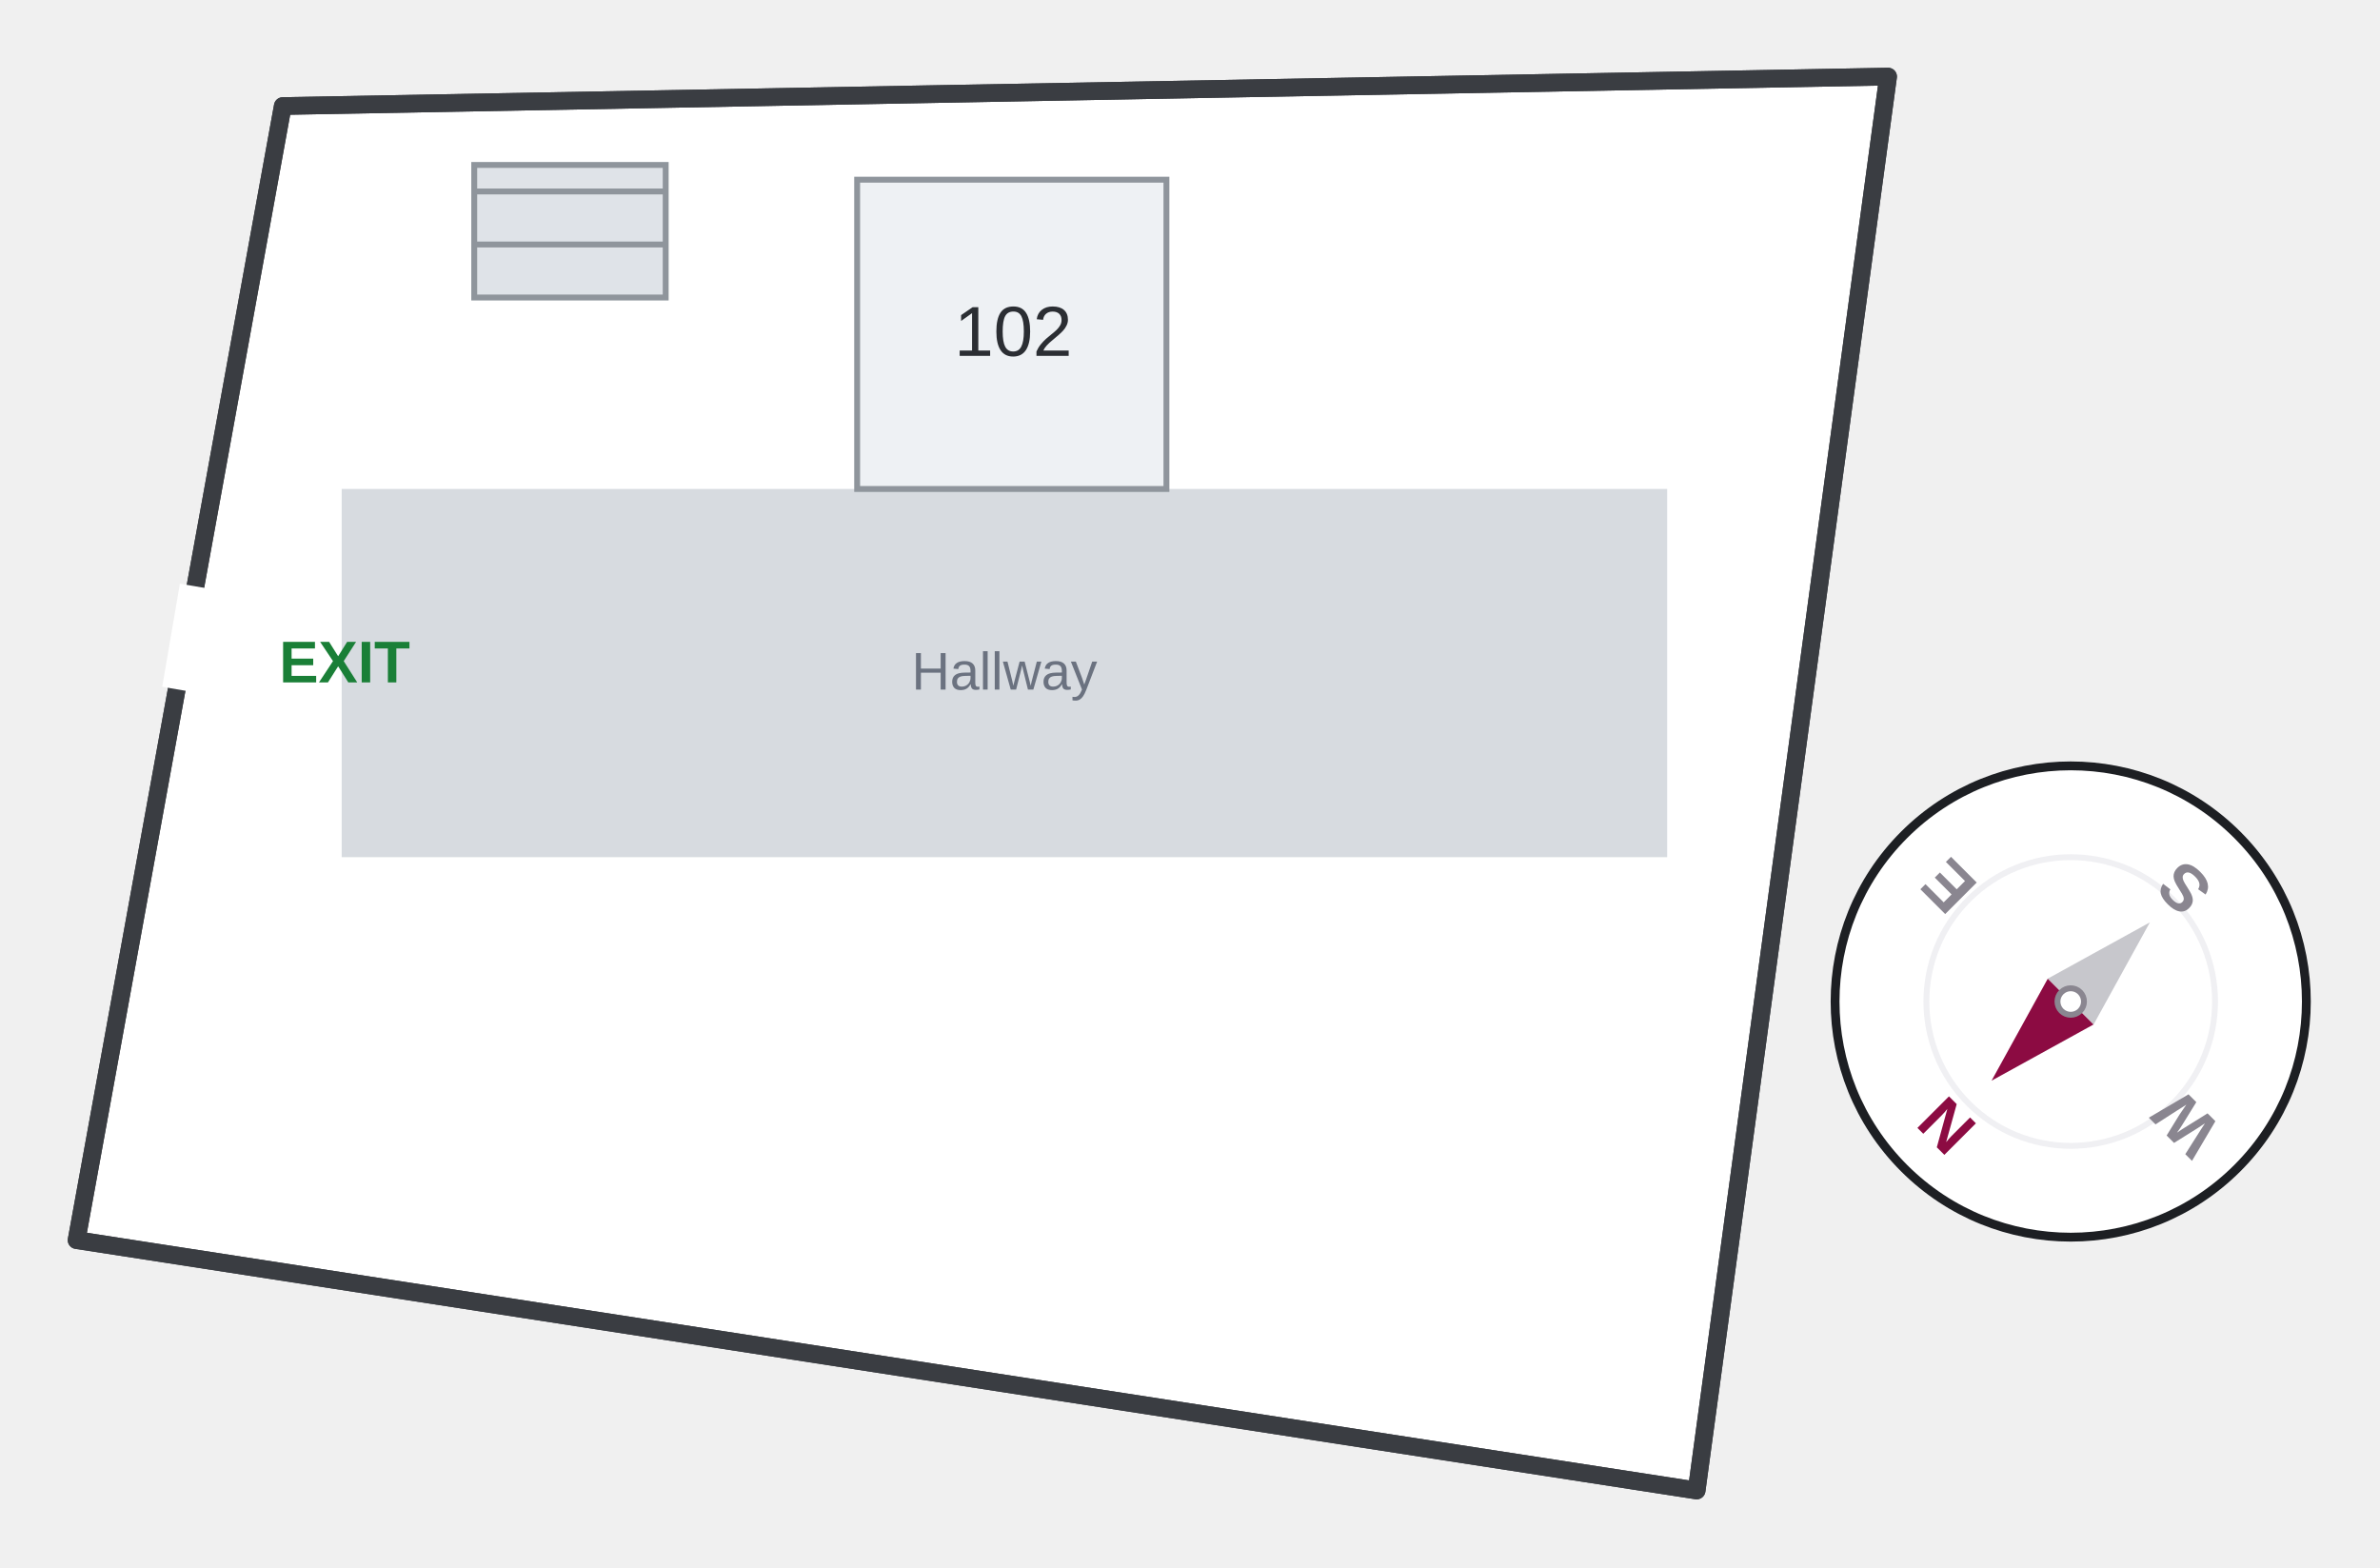
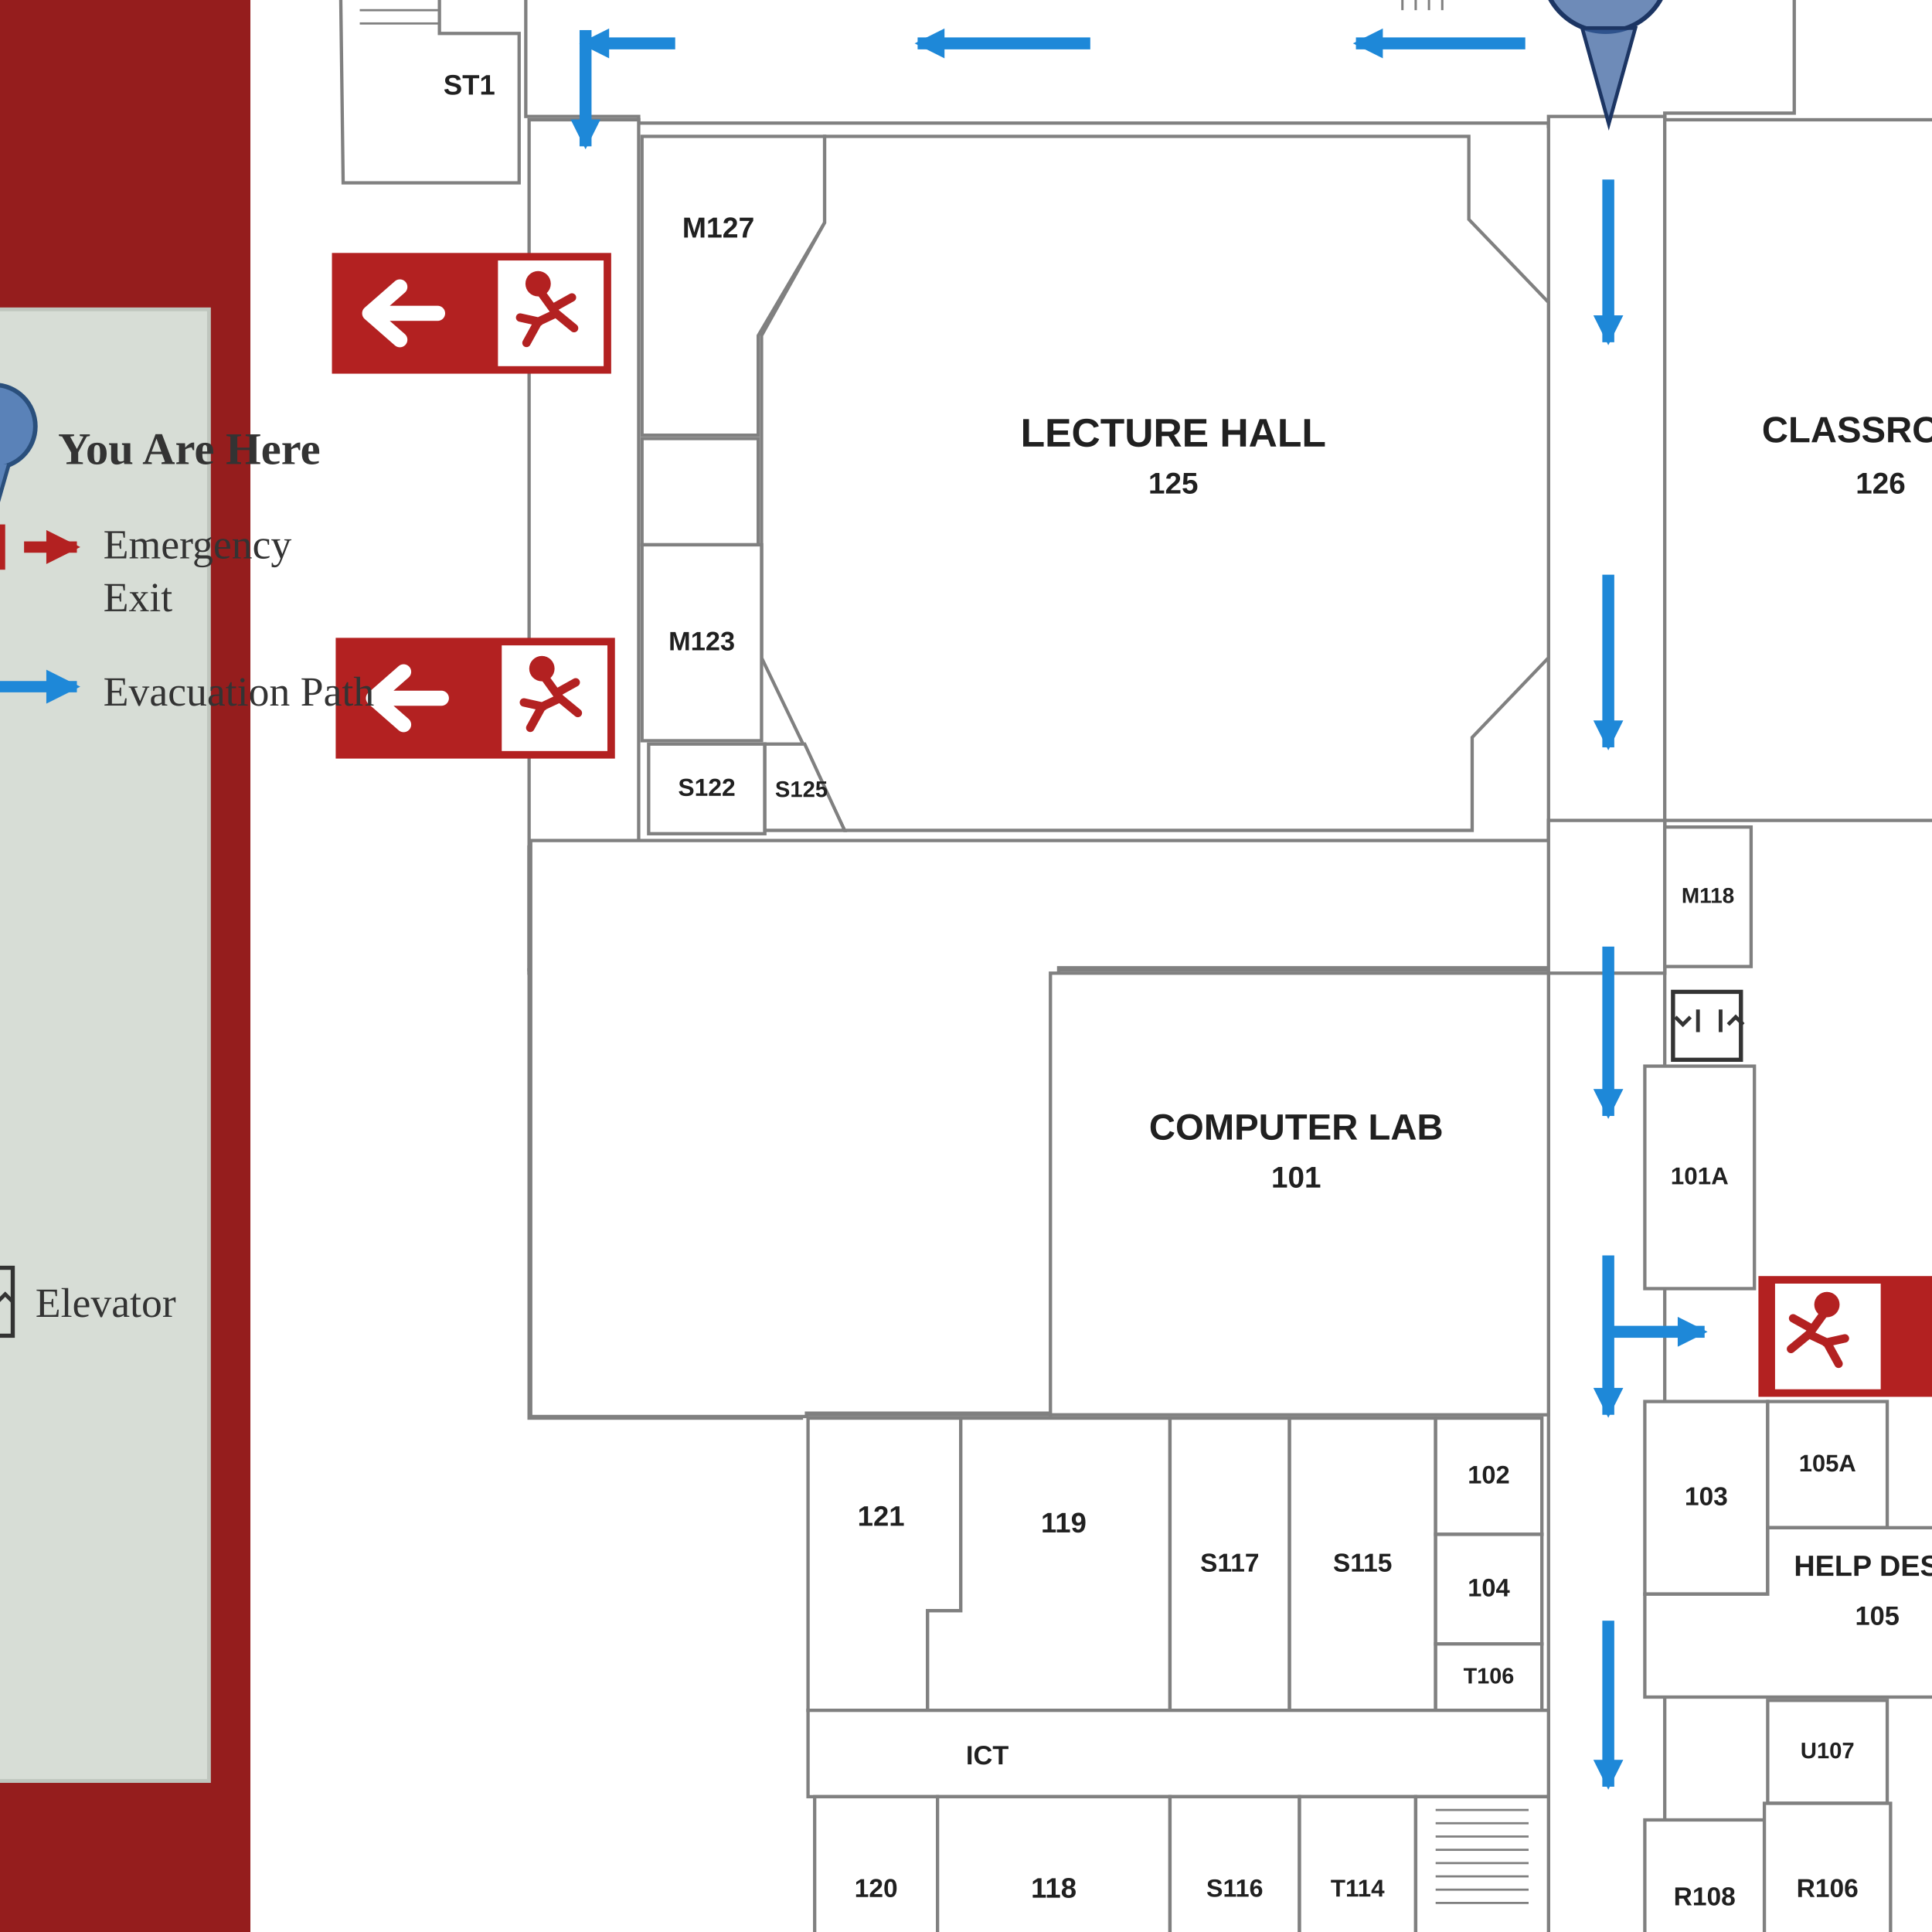
- <svg xmlns="http://www.w3.org/2000/svg" viewBox="-46 204 808 532" font-family="-apple-system, 'SF Pro Text', 'Helvetica Neue', Arial, sans-serif">
-   <style>
-     .floor { fill: #ffffff; stroke: #3a3d42; stroke-width: 6; stroke-linejoin: round; }
-     .room  { fill: #eef1f4; stroke: #8f959c; stroke-width: 2; }
-     .ours  { fill: #f5e3ea; stroke: #8f959c; stroke-width: 2; }
-     .core  { fill: #dfe3e8; stroke: #8f959c; stroke-width: 2; }
-     .void  { fill: #eceef1; stroke: #b9bec6; stroke-width: 2; }
-     .void-hatch { stroke: #b9bec6; stroke-width: 1.5; }
-     .stair { stroke: #8f959c; stroke-width: 2; }
-     .hall  { fill: #d7dbe0; stroke: none; }
-     .hall-lbl { fill: #6b7280; font-size: 18px; text-anchor: middle; dominant-baseline: middle; }
-     .authwall { stroke: #7c3aed; stroke-width: 6; stroke-dasharray: 10 8; }
-     .door  { stroke: #ffffff; stroke-width: 10; }
-     .lbl   { fill: #2b2e33; font-size: 24px; text-anchor: middle; dominant-baseline: middle; }
-     .lblS  { fill: #2b2e33; font-size: 19px; text-anchor: middle; dominant-baseline: middle; }
-     .name  { fill: #1d1f23; font-size: 30px; font-weight: 700; text-anchor: middle; dominant-baseline: middle; }
-     .exit  { fill: #1a7f37; font-size: 20px; font-weight: 700; text-anchor: middle; dominant-baseline: middle; }
-     .compass-letter { font-size: 22px; font-weight: 600; fill: #8a8690; text-anchor: middle; }
-     .compass-north  { fill: #8C0B42; }
-     .floor-edge { fill:none; stroke:#3a3d42; stroke-width:6; stroke-linejoin:round; }
-   </style>
-   <polygon class="floor" points="50,240 595,230 530,710 -20,625" />
-   <rect class="hall" x="70" y="370" width="450" height="125" />
-   <text class="hall-lbl" x="295" y="433">Hallway</text>
-   <rect class="room" x="245" y="265" width="105" height="105" />
-   <text class="lbl" x="298" y="318">102</text>
-   <rect class="core" x="115" y="260" width="65" height="45" />
-   <g class="stair">
-     <line x1="115" y1="269" x2="180" y2="269" />
-     <line x1="115" y1="287" x2="180" y2="287" />
+ <svg xmlns="http://www.w3.org/2000/svg" viewBox="0 0 512 512" style="">
+   <defs>
+     <marker id="blue-arrow" markerUnits="userSpaceOnUse" viewBox="0 0 10 10" refX="9" refY="5" markerWidth="9" markerHeight="9" orient="auto-start-reverse">
+       <path d="M0 0L10 5L0 10Z" fill="#1E88D8" />
+     </marker>
+     <marker id="red-arrow" markerUnits="userSpaceOnUse" viewBox="0 0 10 10" refX="9" refY="5" markerWidth="9" markerHeight="9" orient="auto-start-reverse">
+       <path d="M0 0L10 5L0 10Z" fill="#B32121" />
+     </marker>
+   </defs>
+   <rect x="-47.623" y="-208.02" width="700" height="930" fill="#d6d0c3" style="stroke-width: 1px;" />
+   <rect x="-37.623" y="-198.02" width="660" height="890" fill="#111" style="stroke-width: 1px;" />
+   <rect x="-23.623" y="-184.02" width="632" height="862" fill="#fff" style="stroke-width: 1px;" />
+   <rect x="-23.623" y="-184.02" width="90" height="770" fill="#951d1d" style="stroke-width: 1px;" />
+   <rect x="-23.623" y="585.978" width="632" height="92" fill="#d9e0d8" style="stroke-width: 1px;" />
+   <rect x="66.377" y="-184.02" width="542" height="770" fill="#fff" style="stroke-width: 1px;" />
+   <g transform="matrix(0.88, 0, 0, 0.88, -29.62324, -190.0217)">
+     <path d="M130 5h53v48h-53Z" fill="#fff" stroke="#808080" stroke-width="1" stroke-linejoin="miter" />
+     <text x="156.5" y="29.0" fill="#202020" text-anchor="middle" dominant-baseline="middle" font-family="Arial, Helvetica, sans-serif" font-size="7.8" font-weight="600" style="white-space: pre;">
+       <tspan x="156.5" dy="0" fill="#202020">128B</tspan>
+     </text>
+     <path d="M183 5h33v48h-33Z" fill="#fff" stroke="#808080" stroke-width="1" stroke-linejoin="miter" />
+     <text x="199.5" y="29.0" fill="#202020" text-anchor="middle" dominant-baseline="middle" font-family="Arial, Helvetica, sans-serif" font-size="7.8" font-weight="600" style="white-space: pre;">
+       <tspan x="199.5" dy="0" fill="#202020">128C</tspan>
+     </text>
+     <path d="M216 5h33v48h-33Z" fill="#fff" stroke="#808080" stroke-width="1" stroke-linejoin="miter" />
+     <text x="232.5" y="29.0" fill="#202020" text-anchor="middle" dominant-baseline="middle" font-family="Arial, Helvetica, sans-serif" font-size="7.8" font-weight="600" style="white-space: pre;">
+       <tspan x="232.5" dy="0" fill="#202020">128D</tspan>
+     </text>
+     <path d="M249 5h33v48h-33Z" fill="#fff" stroke="#808080" stroke-width="1" stroke-linejoin="miter" />
+     <text x="265.5" y="29.0" fill="#202020" text-anchor="middle" dominant-baseline="middle" font-family="Arial, Helvetica, sans-serif" font-size="7.8" font-weight="600" style="white-space: pre;">
+       <tspan x="265.5" dy="0" fill="#202020">128E</tspan>
+     </text>
+     <path d="M282 5h33v48h-33Z" fill="#fff" stroke="#808080" stroke-width="1" stroke-linejoin="miter" />
+     <text x="298.5" y="29.0" fill="#202020" text-anchor="middle" dominant-baseline="middle" font-family="Arial, Helvetica, sans-serif" font-size="7.8" font-weight="600" style="white-space: pre;">
+       <tspan x="298.5" dy="0" fill="#202020">128F</tspan>
+     </text>
+     <path d="M315 5h33v48h-33Z" fill="#fff" stroke="#808080" stroke-width="1" stroke-linejoin="miter" />
+     <text x="331.5" y="29.0" fill="#202020" text-anchor="middle" dominant-baseline="middle" font-family="Arial, Helvetica, sans-serif" font-size="7.8" font-weight="600" style="white-space: pre;">
+       <tspan x="331.5" dy="0" fill="#202020">128G</tspan>
+     </text>
+     <path d="M348 5h33v48h-33Z" fill="#fff" stroke="#808080" stroke-width="1" stroke-linejoin="miter" />
+     <text x="364.5" y="29.0" fill="#202020" text-anchor="middle" dominant-baseline="middle" font-family="Arial, Helvetica, sans-serif" font-size="7.8" font-weight="600" style="white-space: pre;">
+       <tspan x="364.5" dy="0" fill="#202020">128H</tspan>
+     </text>
+     <path d="M381 5h33v48h-33Z" fill="#fff" stroke="#808080" stroke-width="1" stroke-linejoin="miter" />
+     <text x="397.5" y="29.0" fill="#202020" text-anchor="middle" dominant-baseline="middle" font-family="Arial, Helvetica, sans-serif" font-size="7.8" font-weight="600" style="white-space: pre;">
+       <tspan x="397.5" dy="0" fill="#202020">128J</tspan>
+     </text>
+     <path d="M414 5h35v48h-35Z" fill="#fff" stroke="#808080" stroke-width="1" stroke-linejoin="miter" />
+     <text x="431.5" y="29.0" fill="#202020" text-anchor="middle" dominant-baseline="middle" font-family="Arial, Helvetica, sans-serif" font-size="7.8" font-weight="600" style="white-space: pre;">
+       <tspan x="431.5" dy="0" fill="#202020">128K</tspan>
+     </text>
+     <path d="M449 5h34v48h-34Z" fill="#fff" stroke="#808080" stroke-width="1" stroke-linejoin="miter" />
+     <text x="466.0" y="29.0" fill="#202020" text-anchor="middle" dominant-baseline="middle" font-family="Arial, Helvetica, sans-serif" font-size="7.8" font-weight="600" style="white-space: pre;">
+       <tspan x="466.0" dy="0" fill="#202020">128L</tspan>
+     </text>
+     <path d="M134 54H449V190H429V197H224V185H219V54Z" fill="#fff" stroke="#808080" stroke-width="1" stroke-linejoin="miter" />
+     <path d="M134 54H219V185H191V163H188V117H134Z" fill="#fff" stroke="#808080" stroke-width="1" stroke-linejoin="miter" />
+     <text x="180" y="82.0" fill="#202020" text-anchor="middle" dominant-baseline="middle" font-family="Arial, Helvetica, sans-serif" font-size="9" font-weight="600" style="white-space: pre;">
+       <tspan x="180" dy="0" fill="#202020">128</tspan>
+     </text>
+     <path d="M136 117h52v46h-52Z" fill="#fff" stroke="#808080" stroke-width="1" stroke-linejoin="miter" />
+     <text x="162.0" y="140.0" fill="#202020" text-anchor="middle" dominant-baseline="middle" font-family="Arial, Helvetica, sans-serif" font-size="8.7" font-weight="600" style="white-space: pre;">
+       <tspan x="162.0" dy="0" fill="#202020">128A</tspan>
+     </text>
+     <path d="M136 164h55v27h-55Z" fill="#fff" stroke="#808080" stroke-width="1" stroke-linejoin="miter" />
+     <path d="M344 142h38v55h-38Z" fill="#fff" stroke="#808080" stroke-width="1" stroke-linejoin="miter" />
+     <text x="363.0" y="169.5" fill="#202020" text-anchor="middle" dominant-baseline="middle" font-family="Arial, Helvetica, sans-serif" font-size="7.6" font-weight="600" style="white-space: pre;">
+       <tspan x="363.0" dy="0" fill="#202020">128Q</tspan>
+     </text>
+     <text x="330" y="82.0" fill="#202020" text-anchor="middle" dominant-baseline="middle" font-family="Arial, Helvetica, sans-serif" font-size="12" font-weight="600" style="white-space: pre;">
+       <tspan x="330" dy="0" fill="#202020">STUDENT SUCCESS /</tspan>
+     </text>
+     <text x="330" y="98.0" fill="#202020" text-anchor="middle" dominant-baseline="middle" font-family="Arial, Helvetica, sans-serif" font-size="12" font-weight="600" style="white-space: pre;">
+       <tspan x="330" dy="0" fill="#202020">UPWARD BOUND</tspan>
+     </text>
+     <text x="331" y="116.0" fill="#202020" text-anchor="middle" dominant-baseline="middle" font-family="Arial, Helvetica, sans-serif" font-size="9" font-weight="600" style="white-space: pre;">
+       <tspan x="331" dy="0" fill="#202020">128R</tspan>
+     </text>
+     <path d="M449 54h34v17h-34Z" fill="#fff" stroke="#808080" stroke-width="1" stroke-linejoin="miter" />
+     <path d="M449 72h34v41h-34Z" fill="#fff" stroke="#808080" stroke-width="1" stroke-linejoin="miter" />
+     <text x="466.0" y="92.5" fill="#202020" text-anchor="middle" dominant-baseline="middle" font-family="Arial, Helvetica, sans-serif" font-size="7.4" font-weight="600" style="white-space: pre;">
+       <tspan x="466.0" dy="0" fill="#202020">128N</tspan>
+     </text>
+     <path d="M449 113h34v41h-34Z" fill="#fff" stroke="#808080" stroke-width="1" stroke-linejoin="miter" />
+     <text x="466.0" y="133.5" fill="#202020" text-anchor="middle" dominant-baseline="middle" font-family="Arial, Helvetica, sans-serif" font-size="7.4" font-weight="600" style="white-space: pre;">
+       <tspan x="466.0" dy="0" fill="#202020">128O</tspan>
+     </text>
+     <path d="M449 154h34v43h-34Z" fill="#fff" stroke="#808080" stroke-width="1" stroke-linejoin="miter" />
+     <text x="466.0" y="175.5" fill="#202020" text-anchor="middle" dominant-baseline="middle" font-family="Arial, Helvetica, sans-serif" font-size="7.4" font-weight="600" style="white-space: pre;">
+       <tspan x="466.0" dy="0" fill="#202020">128P</tspan>
+     </text>
+     <path d="M485 5h44v79h-44Z" fill="#fff" stroke="#808080" stroke-width="1" stroke-linejoin="miter" />
+     <text x="507.0" y="44.5" fill="#202020" text-anchor="middle" dominant-baseline="middle" font-family="Arial, Helvetica, sans-serif" font-size="9" font-weight="600" style="white-space: pre;">
+       <tspan x="507.0" dy="0" fill="#202020">R134</tspan>
+     </text>
+     <path d="M532 5H576V70H572V107H540V84H532Z" fill="#fff" stroke="#808080" stroke-width="1" stroke-linejoin="miter" />
+     <text x="553" y="27.0" fill="#202020" text-anchor="middle" dominant-baseline="middle" font-family="Arial, Helvetica, sans-serif" font-size="9" font-weight="600" style="white-space: pre;">
+       <tspan x="553" dy="0" fill="#202020">R133</tspan>
+     </text>
+     <path d="M484 84H532V99H540V195H484Z" fill="#fff" stroke="#808080" stroke-width="1" stroke-linejoin="miter" />
+     <rect x="482.281" y="110.652" width="32.607" height="44.287" style="stroke: rgb(0, 0, 0); fill: rgb(255, 255, 255);" />
+     <text x="499.769" y="146.062" fill="#202020" text-anchor="middle" dominant-baseline="middle" font-family="Arial, Helvetica, sans-serif" font-size="7.5" font-weight="600" style="white-space: pre;">
+       <tspan x="499.769" dy="0" fill="#202020" style="word-spacing: 0px;">M132</tspan>
+     </text>
+     <path d="M540 111h34v39h-34Z" fill="#fff" stroke="#808080" stroke-width="1" stroke-linejoin="miter" />
+     <text x="557.0" y="130.5" fill="#202020" text-anchor="middle" dominant-baseline="middle" font-family="Arial, Helvetica, sans-serif" font-size="7.5" font-weight="600" style="white-space: pre;">
+       <tspan x="557.0" dy="0" fill="#202020">R131</tspan>
+     </text>
+     <path d="M540 150h34v45h-34Z" fill="#fff" stroke="#808080" stroke-width="1" stroke-linejoin="miter" />
+     <text x="557.0" y="172.5" fill="#202020" text-anchor="middle" dominant-baseline="middle" font-family="Arial, Helvetica, sans-serif" font-size="7.5" font-weight="600" style="white-space: pre;">
+       <tspan x="557.0" dy="0" fill="#202020">J129</tspan>
+     </text>
+     <path d="M192 198H574V250H535V254H500V253H226V251H192Z" fill="#fff" stroke="#808080" stroke-width="1" stroke-linejoin="miter" />
+     <path d="M193 252H226V509H193Z" fill="#fff" stroke="#808080" stroke-width="1" stroke-linejoin="miter" />
+     <path d="M500 251H535V830H500Z" fill="#fff" stroke="#808080" stroke-width="1" stroke-linejoin="miter" />
+     <path d="M193 471H500V508H193Z" fill="#fff" stroke="#808080" stroke-width="1" stroke-linejoin="miter" />
+     <path d="M193 508H350V642H275V643H193Z" fill="#fff" stroke="#808080" stroke-width="1" stroke-linejoin="miter" />
+     <path d="M136 194H166V226H190V271H137Z" fill="#fff" stroke="#808080" stroke-width="1" stroke-linejoin="miter" />
+     <text x="175" y="242.0" fill="#202020" text-anchor="middle" dominant-baseline="middle" font-family="Arial, Helvetica, sans-serif" font-size="8.5" font-weight="600" style="white-space: pre;">
+       <tspan x="175" dy="0" fill="#202020">ST1</tspan>
+     </text>
+     <path d="M142 199H166" fill="none" stroke="#808080" stroke-width="0.65" stroke-linejoin="miter" />
+     <path d="M142 203H166" fill="none" stroke="#808080" stroke-width="0.65" stroke-linejoin="miter" />
+     <path d="M142 207H166" fill="none" stroke="#808080" stroke-width="0.65" stroke-linejoin="miter" />
+     <path d="M142 211H166" fill="none" stroke="#808080" stroke-width="0.65" stroke-linejoin="miter" />
+     <path d="M142 215H166" fill="none" stroke="#808080" stroke-width="0.65" stroke-linejoin="miter" />
+     <path d="M142 219H166" fill="none" stroke="#808080" stroke-width="0.65" stroke-linejoin="miter" />
+     <path d="M142 223H166" fill="none" stroke="#808080" stroke-width="0.65" stroke-linejoin="miter" />
+     <path d="M456 197V219" fill="none" stroke="#808080" stroke-width="0.7" stroke-linejoin="miter" />
+     <path d="M460 197V219" fill="none" stroke="#808080" stroke-width="0.7" stroke-linejoin="miter" />
+     <path d="M464 197V219" fill="none" stroke="#808080" stroke-width="0.7" stroke-linejoin="miter" />
+     <path d="M468 197V219" fill="none" stroke="#808080" stroke-width="0.7" stroke-linejoin="miter" />
+     <path d="M227 257H282V283L262 317V347H227Z" fill="#fff" stroke="#808080" stroke-width="1" stroke-linejoin="miter" />
+     <text x="250" y="285.0" fill="#202020" text-anchor="middle" dominant-baseline="middle" font-family="Arial, Helvetica, sans-serif" font-size="8.7" font-weight="600" style="white-space: pre;">
+       <tspan x="250" dy="0" fill="#202020">M127</tspan>
+     </text>
+     <path d="M282 257H476V282L500 307V414L477 438V466H288L263 414V317L282 283Z" fill="#fff" stroke="#808080" stroke-width="1" stroke-linejoin="miter" />
+     <text x="387" y="347.0" fill="#202020" text-anchor="middle" dominant-baseline="middle" font-family="Arial, Helvetica, sans-serif" font-size="12" font-weight="600" style="white-space: pre;">
+       <tspan x="387" dy="0" fill="#202020">LECTURE HALL</tspan>
+     </text>
+     <text x="387" y="362.0" fill="#202020" text-anchor="middle" dominant-baseline="middle" font-family="Arial, Helvetica, sans-serif" font-size="9" font-weight="600" style="white-space: pre;">
+       <tspan x="387" dy="0" fill="#202020">125</tspan>
+     </text>
+     <path d="M227 348H262V380H227Z" fill="#fff" stroke="#808080" stroke-width="1" stroke-linejoin="miter" />
+     <path d="M227 380h36v59h-36Z" fill="#fff" stroke="#808080" stroke-width="1" stroke-linejoin="miter" />
+     <text x="245.0" y="409.5" fill="#202020" text-anchor="middle" dominant-baseline="middle" font-family="Arial, Helvetica, sans-serif" font-size="8" font-weight="600" style="white-space: pre;">
+       <tspan x="245.0" dy="0" fill="#202020">M123</tspan>
+     </text>
+     <path d="M229 440h35v27h-35Z" fill="#fff" stroke="#808080" stroke-width="1" stroke-linejoin="miter" />
+     <text x="246.5" y="453.5" fill="#202020" text-anchor="middle" dominant-baseline="middle" font-family="Arial, Helvetica, sans-serif" font-size="7.4" font-weight="600" style="white-space: pre;">
+       <tspan x="246.5" dy="0" fill="#202020">S122</tspan>
+     </text>
+     <path d="M264 440H276L288 466H264Z" fill="#fff" stroke="#808080" stroke-width="1" stroke-linejoin="miter" />
+     <text x="275" y="454.0" fill="#202020" text-anchor="middle" dominant-baseline="middle" font-family="Arial, Helvetica, sans-serif" font-size="6.8" font-weight="600" style="white-space: pre;">
+       <tspan x="275" dy="0" fill="#202020">S125</tspan>
+     </text>
+     <path d="M535 252H659V463H535Z" fill="#fff" stroke="#808080" stroke-width="1" stroke-linejoin="miter" />
+     <text x="600" y="346.0" fill="#202020" text-anchor="middle" dominant-baseline="middle" font-family="Arial, Helvetica, sans-serif" font-size="11" font-weight="600" style="white-space: pre;">
+       <tspan x="600" dy="0" fill="#202020">CLASSROOM</tspan>
+     </text>
+     <text x="600" y="362.0" fill="#202020" text-anchor="middle" dominant-baseline="middle" font-family="Arial, Helvetica, sans-serif" font-size="9" font-weight="600" style="white-space: pre;">
+       <tspan x="600" dy="0" fill="#202020">126</tspan>
+     </text>
+     <path d="M 193.487 469.053 L 504.38 469.053 L 504.38 507.376 L 352.478 507.376 L 352.478 641.505 L 276.527 641.505 L 276.527 642.513 L 193.487 642.513 L 193.487 469.053 Z" fill="#fff" stroke="#808080" stroke-width="1" stroke-linejoin="miter" style="" />
+     <path d="M350 509H500V642H350Z" fill="#fff" stroke="#808080" stroke-width="1" stroke-linejoin="miter" />
+     <text x="424" y="556.0" fill="#202020" text-anchor="middle" dominant-baseline="middle" font-family="Arial, Helvetica, sans-serif" font-size="11" font-weight="600" style="white-space: pre;">
+       <tspan x="424" dy="0" fill="#202020">COMPUTER LAB</tspan>
+     </text>
+     <text x="424" y="571.0" fill="#202020" text-anchor="middle" dominant-baseline="middle" font-family="Arial, Helvetica, sans-serif" font-size="9" font-weight="600" style="white-space: pre;">
+       <tspan x="424" dy="0" fill="#202020">101</tspan>
+     </text>
+     <path d="M500 463H535V509H500Z" fill="#fff" stroke="#808080" stroke-width="1" stroke-linejoin="miter" />
+     <path d="M535 465h26v42h-26Z" fill="#fff" stroke="#808080" stroke-width="1" stroke-linejoin="miter" />
+     <text x="548.0" y="486.0" fill="#202020" text-anchor="middle" dominant-baseline="middle" font-family="Arial, Helvetica, sans-serif" font-size="6.5" font-weight="600" style="white-space: pre;">
+       <tspan x="548.0" dy="0" fill="#202020">M118</tspan>
+     </text>
+     <path d="M529 537h33v67h-33Z" fill="#fff" stroke="#808080" stroke-width="1" stroke-linejoin="miter" />
+     <text x="545.5" y="570.5" fill="#202020" text-anchor="middle" dominant-baseline="middle" font-family="Arial, Helvetica, sans-serif" font-size="7.3" font-weight="600" style="white-space: pre;">
+       <tspan x="545.5" dy="0" fill="#202020">101A</tspan>
+     </text>
+     <path d="M277 643H323V701H313V731H277Z" fill="#fff" stroke="#808080" stroke-width="1" stroke-linejoin="miter" />
+     <text x="299" y="673.0" fill="#202020" text-anchor="middle" dominant-baseline="middle" font-family="Arial, Helvetica, sans-serif" font-size="8.5" font-weight="600" style="white-space: pre;">
+       <tspan x="299" dy="0" fill="#202020">121</tspan>
+     </text>
+     <path d="M323 643H386V731H313V701H323Z" fill="#fff" stroke="#808080" stroke-width="1" stroke-linejoin="miter" />
+     <text x="354" y="675.0" fill="#202020" text-anchor="middle" dominant-baseline="middle" font-family="Arial, Helvetica, sans-serif" font-size="8.5" font-weight="600" style="white-space: pre;">
+       <tspan x="354" dy="0" fill="#202020">119</tspan>
+     </text>
+     <path d="M386 643h36v88h-36Z" fill="#fff" stroke="#808080" stroke-width="1" stroke-linejoin="miter" />
+     <text x="404.0" y="687.0" fill="#202020" text-anchor="middle" dominant-baseline="middle" font-family="Arial, Helvetica, sans-serif" font-size="7.8" font-weight="600" style="white-space: pre;">
+       <tspan x="404.0" dy="0" fill="#202020">S117</tspan>
+     </text>
+     <path d="M422 643h44v88h-44Z" fill="#fff" stroke="#808080" stroke-width="1" stroke-linejoin="miter" />
+     <text x="444.0" y="687.0" fill="#202020" text-anchor="middle" dominant-baseline="middle" font-family="Arial, Helvetica, sans-serif" font-size="7.8" font-weight="600" style="white-space: pre;">
+       <tspan x="444.0" dy="0" fill="#202020">S115</tspan>
+     </text>
+     <path d="M466 643h32v35h-32Z" fill="#fff" stroke="#808080" stroke-width="1" stroke-linejoin="miter" />
+     <text x="482.0" y="660.5" fill="#202020" text-anchor="middle" dominant-baseline="middle" font-family="Arial, Helvetica, sans-serif" font-size="7.6" font-weight="600" style="white-space: pre;">
+       <tspan x="482.0" dy="0" fill="#202020">102</tspan>
+     </text>
+     <path d="M466 678h32v33h-32Z" fill="#fff" stroke="#808080" stroke-width="1" stroke-linejoin="miter" />
+     <text x="482.0" y="694.5" fill="#202020" text-anchor="middle" dominant-baseline="middle" font-family="Arial, Helvetica, sans-serif" font-size="7.6" font-weight="600" style="white-space: pre;">
+       <tspan x="482.0" dy="0" fill="#202020">104</tspan>
+     </text>
+     <path d="M466 711h32v20h-32Z" fill="#fff" stroke="#808080" stroke-width="1" stroke-linejoin="miter" />
+     <text x="482.0" y="721.0" fill="#202020" text-anchor="middle" dominant-baseline="middle" font-family="Arial, Helvetica, sans-serif" font-size="6.7" font-weight="600" style="white-space: pre;">
+       <tspan x="482.0" dy="0" fill="#202020">T106</tspan>
+     </text>
+     <path d="M277 731H500V757H277Z" fill="#fff" stroke="#808080" stroke-width="1" stroke-linejoin="miter" />
+     <text x="331" y="745.0" fill="#202020" text-anchor="middle" dominant-baseline="middle" font-family="Arial, Helvetica, sans-serif" font-size="8" font-weight="600" style="white-space: pre;">
+       <tspan x="331" dy="0" fill="#202020">ICT</tspan>
+     </text>
+     <path d="M279 757h37v56h-37Z" fill="#fff" stroke="#808080" stroke-width="1" stroke-linejoin="miter" />
+     <text x="297.5" y="785.0" fill="#202020" text-anchor="middle" dominant-baseline="middle" font-family="Arial, Helvetica, sans-serif" font-size="7.8" font-weight="600" style="white-space: pre;">
+       <tspan x="297.5" dy="0" fill="#202020">120</tspan>
+     </text>
+     <path d="M316 757h70v56h-70Z" fill="#fff" stroke="#808080" stroke-width="1" stroke-linejoin="miter" />
+     <text x="351.0" y="785.0" fill="#202020" text-anchor="middle" dominant-baseline="middle" font-family="Arial, Helvetica, sans-serif" font-size="8.5" font-weight="600" style="white-space: pre;">
+       <tspan x="351.0" dy="0" fill="#202020">118</tspan>
+     </text>
+     <path d="M386 757h39v56h-39Z" fill="#fff" stroke="#808080" stroke-width="1" stroke-linejoin="miter" />
+     <text x="405.5" y="785.0" fill="#202020" text-anchor="middle" dominant-baseline="middle" font-family="Arial, Helvetica, sans-serif" font-size="7.5" font-weight="600" style="white-space: pre;">
+       <tspan x="405.5" dy="0" fill="#202020">S116</tspan>
+     </text>
+     <path d="M425 757h35v56h-35Z" fill="#fff" stroke="#808080" stroke-width="1" stroke-linejoin="miter" />
+     <text x="442.5" y="785.0" fill="#202020" text-anchor="middle" dominant-baseline="middle" font-family="Arial, Helvetica, sans-serif" font-size="7.3" font-weight="600" style="white-space: pre;">
+       <tspan x="442.5" dy="0" fill="#202020">T114</tspan>
+     </text>
+     <path d="M460 757H500V813H460Z" fill="#fff" stroke="#808080" stroke-width="1" stroke-linejoin="miter" />
+     <path d="M466 761H494" fill="none" stroke="#808080" stroke-width="0.65" stroke-linejoin="miter" />
+     <path d="M466 765H494" fill="none" stroke="#808080" stroke-width="0.65" stroke-linejoin="miter" />
+     <path d="M466 769H494" fill="none" stroke="#808080" stroke-width="0.65" stroke-linejoin="miter" />
+     <path d="M466 773H494" fill="none" stroke="#808080" stroke-width="0.65" stroke-linejoin="miter" />
+     <path d="M466 777H494" fill="none" stroke="#808080" stroke-width="0.65" stroke-linejoin="miter" />
+     <path d="M466 781H494" fill="none" stroke="#808080" stroke-width="0.65" stroke-linejoin="miter" />
+     <path d="M466 785H494" fill="none" stroke="#808080" stroke-width="0.65" stroke-linejoin="miter" />
+     <path d="M466 789H494" fill="none" stroke="#808080" stroke-width="0.65" stroke-linejoin="miter" />
+     <path d="M529 638h37v58h-37Z" fill="#fff" stroke="#808080" stroke-width="1" stroke-linejoin="miter" />
+     <text x="547.5" y="667.0" fill="#202020" text-anchor="middle" dominant-baseline="middle" font-family="Arial, Helvetica, sans-serif" font-size="7.8" font-weight="600" style="white-space: pre;">
+       <tspan x="547.5" dy="0" fill="#202020">103</tspan>
+     </text>
+     <path d="M566 638h36v38h-36Z" fill="#fff" stroke="#808080" stroke-width="1" stroke-linejoin="miter" />
+     <text x="584.0" y="657.0" fill="#202020" text-anchor="middle" dominant-baseline="middle" font-family="Arial, Helvetica, sans-serif" font-size="7.2" font-weight="600" style="white-space: pre;">
+       <tspan x="584.0" dy="0" fill="#202020">105A</tspan>
+     </text>
+     <path d="M566 676H636V727H529V696H566Z" fill="#fff" stroke="#808080" stroke-width="1" stroke-linejoin="miter" />
+     <text x="599" y="688.0" fill="#202020" text-anchor="middle" dominant-baseline="middle" font-family="Arial, Helvetica, sans-serif" font-size="8.8" font-weight="600" style="white-space: pre;">
+       <tspan x="599" dy="0" fill="#202020">HELP DESK</tspan>
+     </text>
+     <text x="599" y="703.0" fill="#202020" text-anchor="middle" dominant-baseline="middle" font-family="Arial, Helvetica, sans-serif" font-size="8" font-weight="600" style="white-space: pre;">
+       <tspan x="599" dy="0" fill="#202020">105</tspan>
+     </text>
+     <path d="M566 728h36v31h-36Z" fill="#fff" stroke="#808080" stroke-width="1" stroke-linejoin="miter" />
+     <text x="584.0" y="743.5" fill="#202020" text-anchor="middle" dominant-baseline="middle" font-family="Arial, Helvetica, sans-serif" font-size="6.8" font-weight="600" style="white-space: pre;">
+       <tspan x="584.0" dy="0" fill="#202020">U107</tspan>
+     </text>
+     <path d="M529 764h36v47h-36Z" fill="#fff" stroke="#808080" stroke-width="1" stroke-linejoin="miter" />
+     <text x="547.0" y="787.5" fill="#202020" text-anchor="middle" dominant-baseline="middle" font-family="Arial, Helvetica, sans-serif" font-size="7.8" font-weight="600" style="white-space: pre;">
+       <tspan x="547.0" dy="0" fill="#202020">R108</tspan>
+     </text>
+     <path d="M565 759h38v52h-38Z" fill="#fff" stroke="#808080" stroke-width="1" stroke-linejoin="miter" />
+     <text x="584.0" y="785.0" fill="#202020" text-anchor="middle" dominant-baseline="middle" font-family="Arial, Helvetica, sans-serif" font-size="7.8" font-weight="600" style="white-space: pre;">
+       <tspan x="584.0" dy="0" fill="#202020">R106</tspan>
+     </text>
+     <path d="M493 229L442 229" fill="none" stroke="#1E88D8" stroke-width="3.6" marker-end="url(#blue-arrow)" />
+     <path d="M362 229L310 229" fill="none" stroke="#1E88D8" stroke-width="3.6" marker-end="url(#blue-arrow)" />
+     <path d="M237 229L209 229" fill="none" stroke="#1E88D8" stroke-width="3.6" marker-end="url(#blue-arrow)" />
+     <path d="M210 225L210 260" fill="none" stroke="#1E88D8" stroke-width="3.6" marker-end="url(#blue-arrow)" />
+     <path d="M518 270L518 319" fill="none" stroke="#1E88D8" stroke-width="3.6" marker-end="url(#blue-arrow)" />
+     <path d="M518 389L518 441" fill="none" stroke="#1E88D8" stroke-width="3.6" marker-end="url(#blue-arrow)" />
+     <path d="M518 501L518 552" fill="none" stroke="#1E88D8" stroke-width="3.6" marker-end="url(#blue-arrow)" />
+     <path d="M518 594L518 642" fill="none" stroke="#1E88D8" stroke-width="3.6" marker-end="url(#blue-arrow)" />
+     <path d="M518 704L518 754" fill="none" stroke="#1E88D8" stroke-width="3.6" marker-end="url(#blue-arrow)" />
+     <path d="M518 617L547 617" fill="none" stroke="#1E88D8" stroke-width="3.6" marker-end="url(#blue-arrow)" />
+     <circle cx="517.167" cy="206.46" r="19" fill="#365f9d" stroke="#1c3563" stroke-width="1.4" fill-opacity="0.72" />
+     <path d="M 510.14 224.38 L 518.14 253.22 L 526.14 224.38 L 510.14 224.38 Z" fill="#365f9d" stroke="#1c3563" stroke-width="1.1" fill-opacity="0.72" style="" />
+     <rect x="481.603" y="153.671" width="33.376" height="43.388" style="stroke: rgb(0, 0, 0); fill: rgb(255, 255, 255);" />
+     <text style="white-space: pre; fill: rgb(51, 51, 51); font-family: &quot;Arial&quot;, sans-serif; font-size: 28px;" x="488.46" y="182.223" transform="matrix(0.490413, 0, 0, 0.454545, 242.2607, 102.2838)">T130</text>
  </g>
-   <polygon class="floor-edge" points="50,240 595,230 530,710 -20,625" />
-   <line class="door" x1="14" y1="438" x2="20" y2="403" />
-   <text class="exit" x="71" y="430">EXIT</text>
-   <g class="compass" transform="translate(657,544) rotate(-135)">
-     <circle r="80" fill="#ffffff" stroke="#1d1f23" stroke-width="3" />
-     <circle r="49" fill="none" stroke="#f0f0f3" stroke-width="2" />
-     <path d="M0,-38 L11,0 L-11,0 Z" fill="#8C0B42" />
-     <path d="M0,38 L11,0 L-11,0 Z" fill="#c7c7cc" />
-     <circle r="4.5" fill="#ffffff" stroke="#8a8690" stroke-width="2" />
-     <text class="compass-letter compass-north" x="0" y="-52">N</text>
-     <text class="compass-letter" x="0" y="62">S</text>
-     <text class="compass-letter" x="57" y="6">E</text>
-     <text class="compass-letter" x="-57" y="6">W</text>
+   <g transform="matrix(1, 0, 0, 1, 5.967788, -304.9673)">
+     <rect x="82" y="372" width="74" height="32" fill="#b32121" />
+     <path d="M 92 388.0 L 110 388.0 M 92 388.0 L 100 381.0 M 92 388.0 L 100 395.0" stroke="#fff" stroke-width="4" fill="none" stroke-linecap="round" stroke-linejoin="round" />
+     <rect x="126" y="374" width="28" height="28" fill="#fff" />
+     <g fill="none" stroke="#b32121" stroke-width="2.24" stroke-linecap="round" stroke-linejoin="round">
+       <circle cx="136.64" cy="380.16" r="2.24" fill="#b32121" stroke="#b32121" />
+       <path d="M 137.76 382.96 L 141.4 388.0 L 136.64 390.24 L 133.56 395.84 M 141.4 388.0 L 146.16 391.92 M 140.56 386.6 L 145.6 383.8 M 136.92 390.24 L 131.88 389.12" />
+     </g>
+     <rect x="83" y="474" width="74" height="32" fill="#b32121" />
+     <path d="M 93 490.0 L 111 490.0 M 93 490.0 L 101 483.0 M 93 490.0 L 101 497.0" stroke="#fff" stroke-width="4" fill="none" stroke-linecap="round" stroke-linejoin="round" />
+     <rect x="127" y="476" width="28" height="28" fill="#fff" />
+     <g fill="none" stroke="#b32121" stroke-width="2.24" stroke-linecap="round" stroke-linejoin="round">
+       <circle cx="137.64" cy="482.16" r="2.24" fill="#b32121" stroke="#b32121" />
+       <path d="M 138.76 484.96 L 142.4 490.0 L 137.64 492.24 L 134.56 497.84 M 142.4 490.0 L 147.16 493.92 M 141.56 488.6 L 146.6 485.8 M 137.92 492.24 L 132.88 491.12" />
+     </g>
+     <rect x="460.033" y="643.139" width="82" height="32" fill="#b32121" />
+     <rect x="464.441" y="645.139" width="28" height="28" fill="#fff" />
+     <g fill="none" stroke="#b32121" stroke-width="2.24" stroke-linecap="round" stroke-linejoin="round" transform="matrix(1, 0, 0, 1, -48.17171, 94.53698)">
+       <circle cx="526.36" cy="556.16" r="2.24" fill="#b32121" stroke="#b32121" />
+       <path d="M 525.24 558.96 L 521.6 564.0 L 526.36 566.24 L 529.44 571.84 M 521.6 564.0 L 516.84 567.92 M 522.44 562.6 L 517.4 559.8 M 526.08 566.24 L 531.12 565.12" />
+     </g>
+     <path d="M 561 564.0 L 579 564.0 M 579 564.0 L 571 557.0 M 579 564.0 L 571 571.0" stroke="#fff" stroke-width="4" fill="none" stroke-linecap="round" stroke-linejoin="round" />
+     <rect x="403.474" y="827.499" width="32" height="72" fill="#b32121" />
+     <rect x="405.474" y="825.99" width="28" height="28" fill="#fff" />
+     <g fill="none" stroke="#b32121" stroke-width="2.24" stroke-linecap="round" stroke-linejoin="round" transform="matrix(1, 0, 0, 1, -55.28106, 132.4991)">
+       <circle cx="476.36" cy="703.16" r="2.24" fill="#b32121" stroke="#b32121" />
+       <path d="M 475.24 705.96 L 471.6 711.0 L 476.36 713.24 L 479.44 718.84 M 471.6 711.0 L 466.84 714.92 M 472.44 709.6 L 467.4 706.8 M 476.08 713.24 L 481.12 712.12" />
+     </g>
+     <path d="M 421.229 865.989 L 421.229 883.989 M 421.229 883.989 L 414.229 875.989 M 421.229 883.989 L 428.229 875.989" stroke="#fff" stroke-width="4" fill="none" stroke-linecap="round" stroke-linejoin="round" />
+     <path d="M 507.817 659.814 L 533.775 659.814 M 507.817 659.814 L 519.354 666.814 M 507.817 659.814 L 519.354 652.814" stroke="#fff" stroke-width="4" fill="none" stroke-linecap="round" stroke-linejoin="round" style="stroke-width: 4px; transform-origin: 520.796px 659.814px 0px;" transform="matrix(-1, 0, 0, -1, 0, 0)" />
  </g>
+   <g transform="matrix(1, 0, 0, 1, 580.3768, -171.0217)">
+     <circle cx="0" cy="0" r="8" fill="none" stroke="#444" stroke-width="1.4" />
+     <circle cx="0" cy="0" r="2.5" fill="none" stroke="#444" stroke-width="1.2" />
+     <path d="M0 -35 L7 -5 L0 -8 L-7 -5 Z" fill="#222" stroke="#222" stroke-width="1" />
+     <path d="M0 35 L3 7 L0 10 L-3 7 Z" fill="none" stroke="#444" stroke-width="1" />
+     <path d="M-12 0 L-4 2 L-4 -2 Z" fill="none" stroke="#444" stroke-width="1" />
+     <path d="M12 0 L4 2 L4 -2 Z" fill="none" stroke="#444" stroke-width="1" />
+   </g>
+   <text x="-47.623" y="-218.02" font-size="16" fill="#111" font-family="Times New Roman, serif" font-weight="400" text-anchor="middle" font-style="italic" style="white-space: pre; stroke-width: 1px;" transform="matrix(1.825397, 0, 0, 1, 657.5907, 106.3785)">N</text>
+   <rect x="-17.623" y="81.978" width="73" height="390" fill="#d7ddd6" stroke="#bfc6be" stroke-width="1" style="stroke-width: 1px;" />
+   <circle cx="-1.623" cy="112.978" r="11" fill="#5a82b8" stroke="#2a4f7c" stroke-width="1.2" style="stroke-width: 1.2px;" />
+   <path d="M -5.623 122.978 L -1.623 136.978 L 2.377 122.978" fill="#5a82b8" stroke="#2a4f7c" stroke-width="1" style="stroke-width: 1px;" />
+   <text x="15.377" y="122.978" font-size="12" fill="#333" font-family="Times New Roman, serif" font-weight="600" text-anchor="start" style="white-space: pre; stroke-width: 1px;">You Are Here</text>
+   <rect x="-14.623" y="138.978" width="16" height="12" fill="#b32121" style="stroke-width: 1px;" />
+   <path d="M 6.377 144.978 L 20.377 144.978" stroke="#b32121" stroke-width="3" fill="none" marker-end="url(#red-arrow)" style="stroke-width: 3px;" />
+   <text x="27.377" y="147.978" font-size="11" fill="#333" font-family="Times New Roman, serif" font-weight="400" text-anchor="start" style="white-space: pre; stroke-width: 1px;">Emergency</text>
+   <text x="27.377" y="161.978" font-size="11" fill="#333" font-family="Times New Roman, serif" font-weight="400" text-anchor="start" style="white-space: pre; stroke-width: 1px;">Exit</text>
+   <path d="M -14.623 181.978 L 20.377 181.978" stroke="#1E88D8" stroke-width="3" fill="none" marker-end="url(#blue-arrow)" style="stroke-width: 3px;" />
+   <text x="27.377" y="186.978" font-size="11" fill="#333" font-family="Times New Roman, serif" font-weight="400" text-anchor="start" style="white-space: pre; stroke-width: 1px;">Evacuation Path</text>
+   <rect x="-14.623" y="335.978" width="18" height="18" fill="none" stroke="#333" stroke-width="1.1" style="stroke-width: 1.1px;" />
+   <path d="M -8.623 346.978 L -8.623 340.978 M -2.623 346.978 L -2.623 340.978 M -10.623 342.978 L -12.623 344.978 L -14.623 342.978 M -0.623 344.978 L 1.377 342.978 L 3.377 344.978" stroke="#333" stroke-width="1" fill="none" style="stroke-width: 1px;" />
+   <circle cx="-8.623" cy="339.978" r="1.3" fill="#333" style="stroke-width: 1px;" />
+   <circle cx="-2.623" cy="339.978" r="1.3" fill="#333" style="stroke-width: 1px;" />
+   <text x="9.377" y="348.978" font-size="11" fill="#333" font-family="Times New Roman, serif" font-weight="400" text-anchor="start" style="white-space: pre; stroke-width: 1px;">Elevator</text>
+   <text x="292.377" y="623.978" font-size="22" fill="#b12b2b" font-family="Times New Roman, serif" font-weight="700" text-anchor="middle" style="white-space: pre; stroke-width: 1px;">Emergency Evacuation Plan</text>
+   <text x="292.377" y="653.978" font-size="16" fill="#111" font-family="Times New Roman, serif" font-weight="700" text-anchor="middle" style="white-space: pre; stroke-width: 1px;">Hardman and Jacobs Undergraduate Learning Center (323)</text>
+   <text x="292.377" y="678.978" font-size="16" fill="#111" font-family="Times New Roman, serif" font-weight="700" text-anchor="middle" style="white-space: pre; stroke-width: 1px;">2902 Mcfie Circle</text>
+   <rect x="-23.623" y="-184.02" width="632" height="862" fill="none" stroke="#000" stroke-width="1" style="stroke-width: 1px;" />
+   <path d="M 449.979 273.519 L 449.979 267.519 M 455.979 273.519 L 455.979 267.519 M 447.979 269.519 L 445.979 271.519 L 443.979 269.519 M 457.979 271.519 L 459.979 269.519 L 461.979 271.519" stroke="#333" stroke-width="1" fill="none" style="stroke-width: 1px;" />
+   <rect x="443.365" y="262.849" width="18" height="18" fill="none" stroke="#333" stroke-width="1.1" style="stroke-width: 1.1px;" />
</svg>
